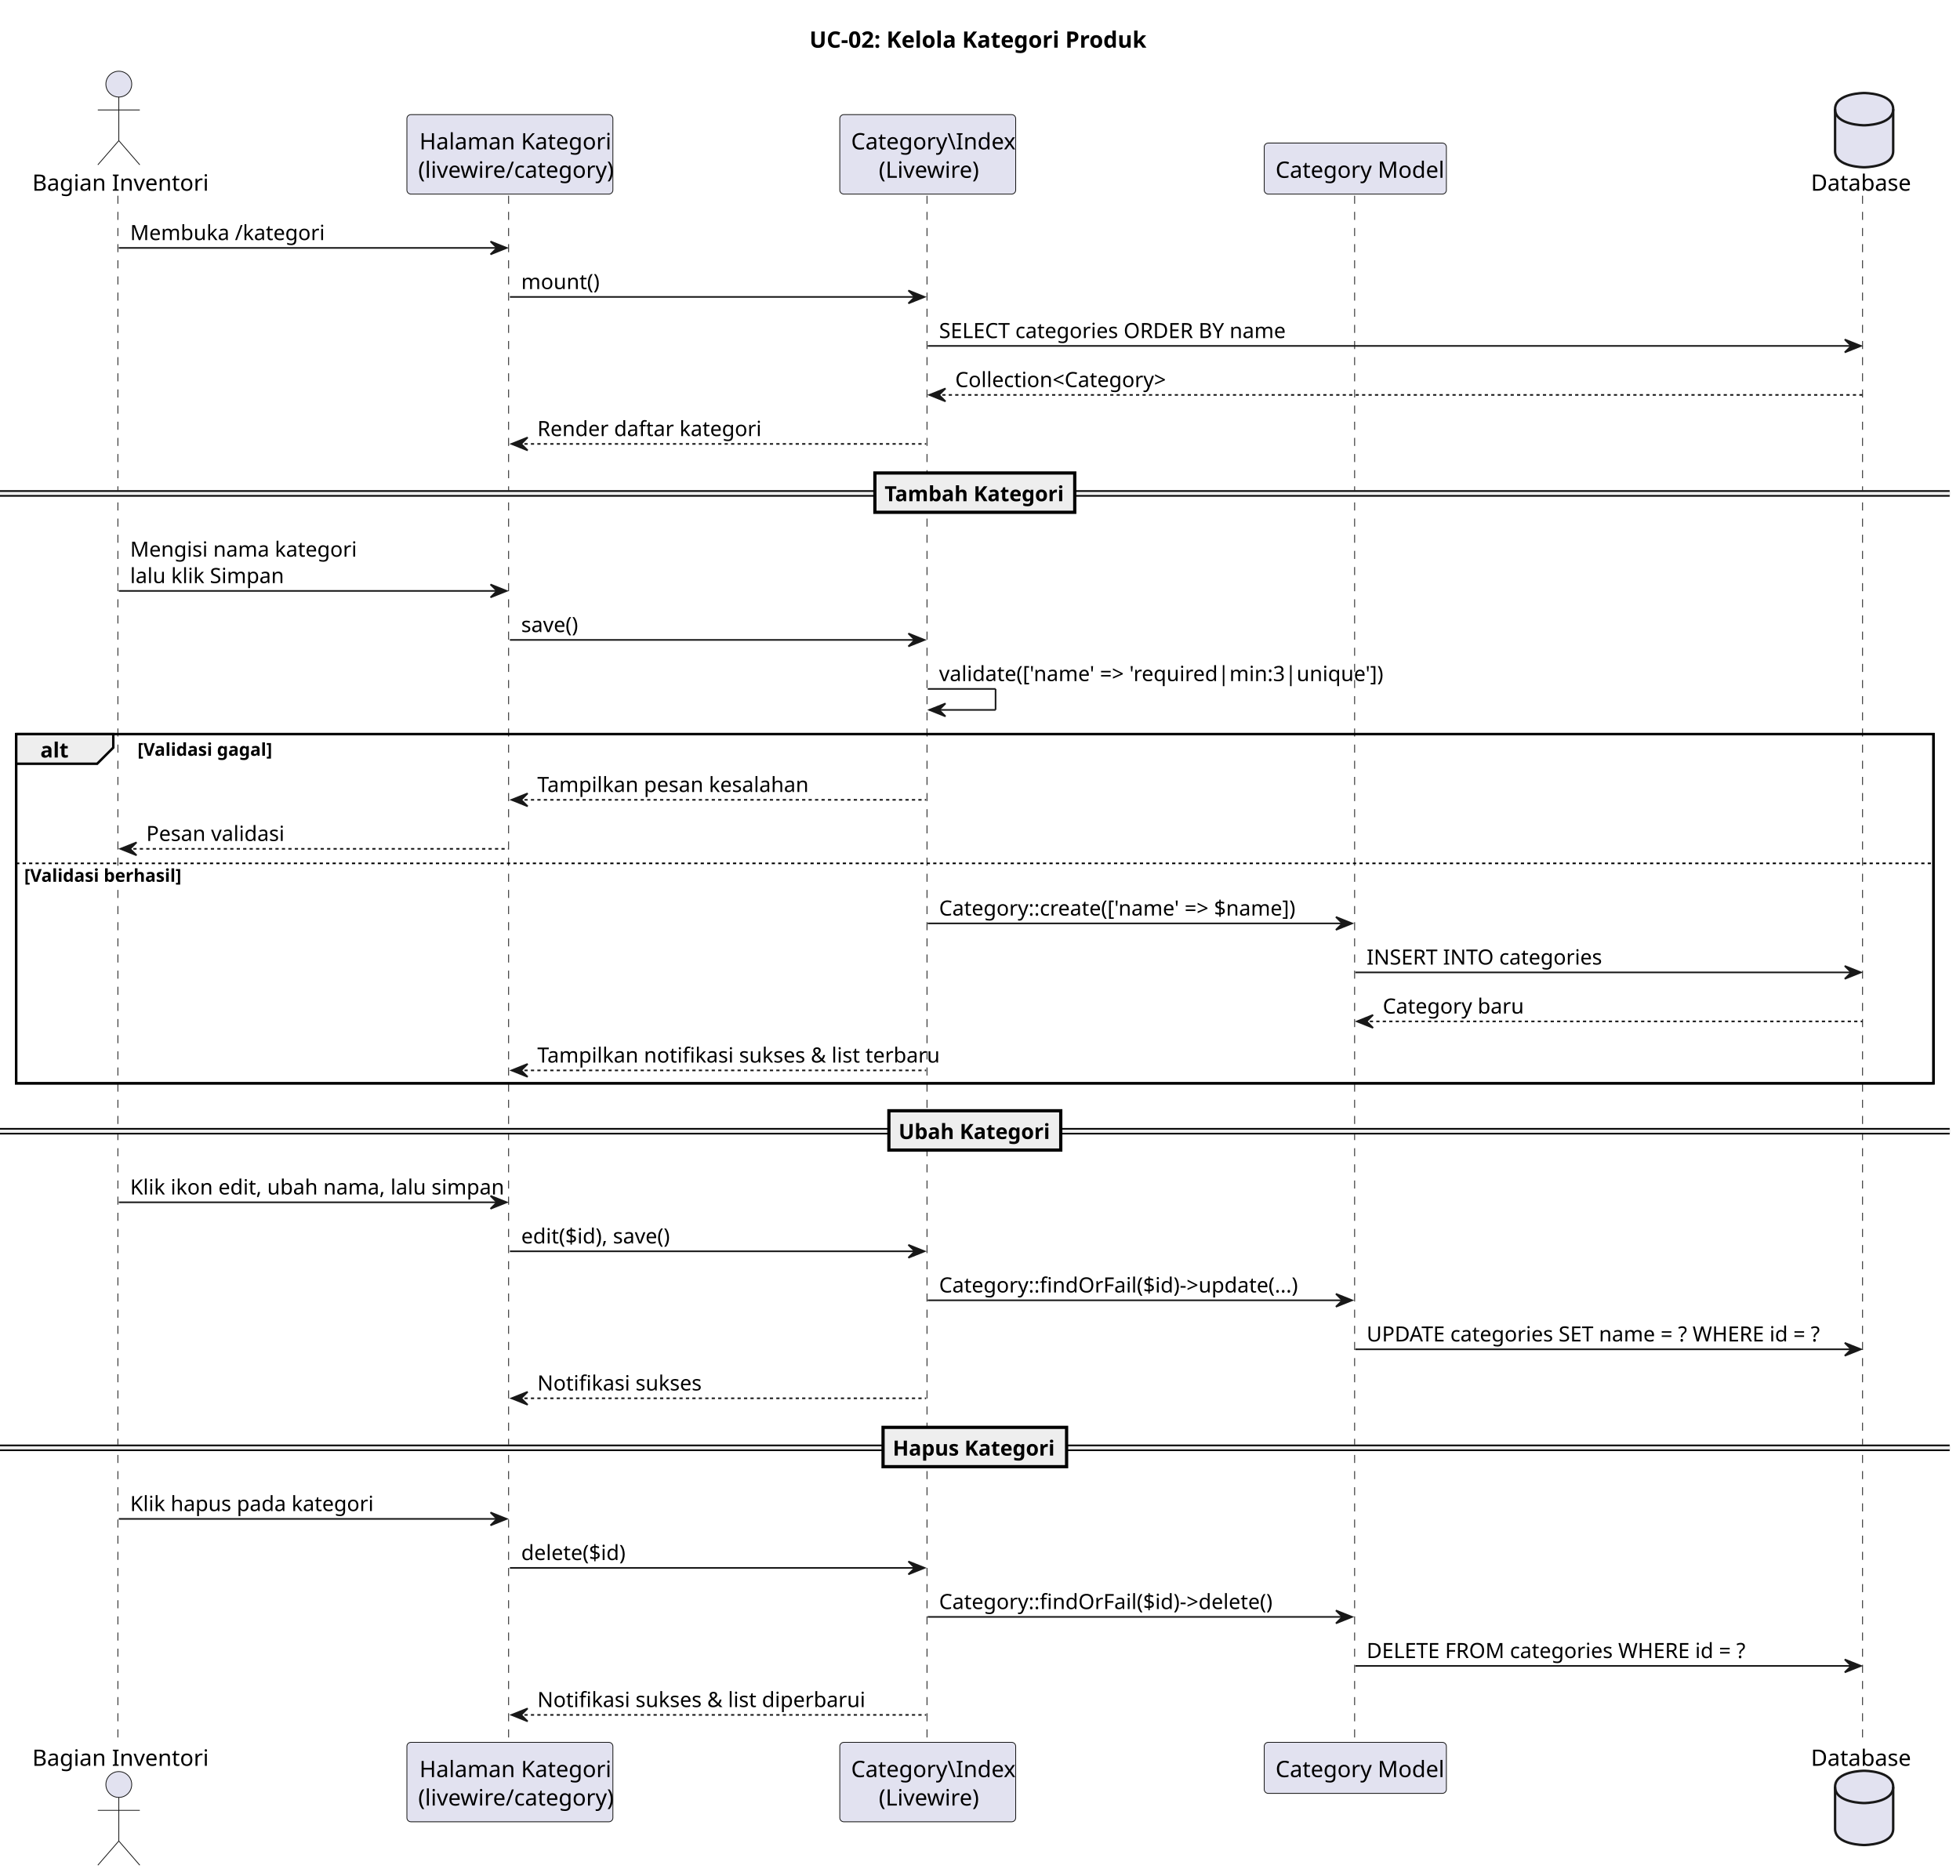
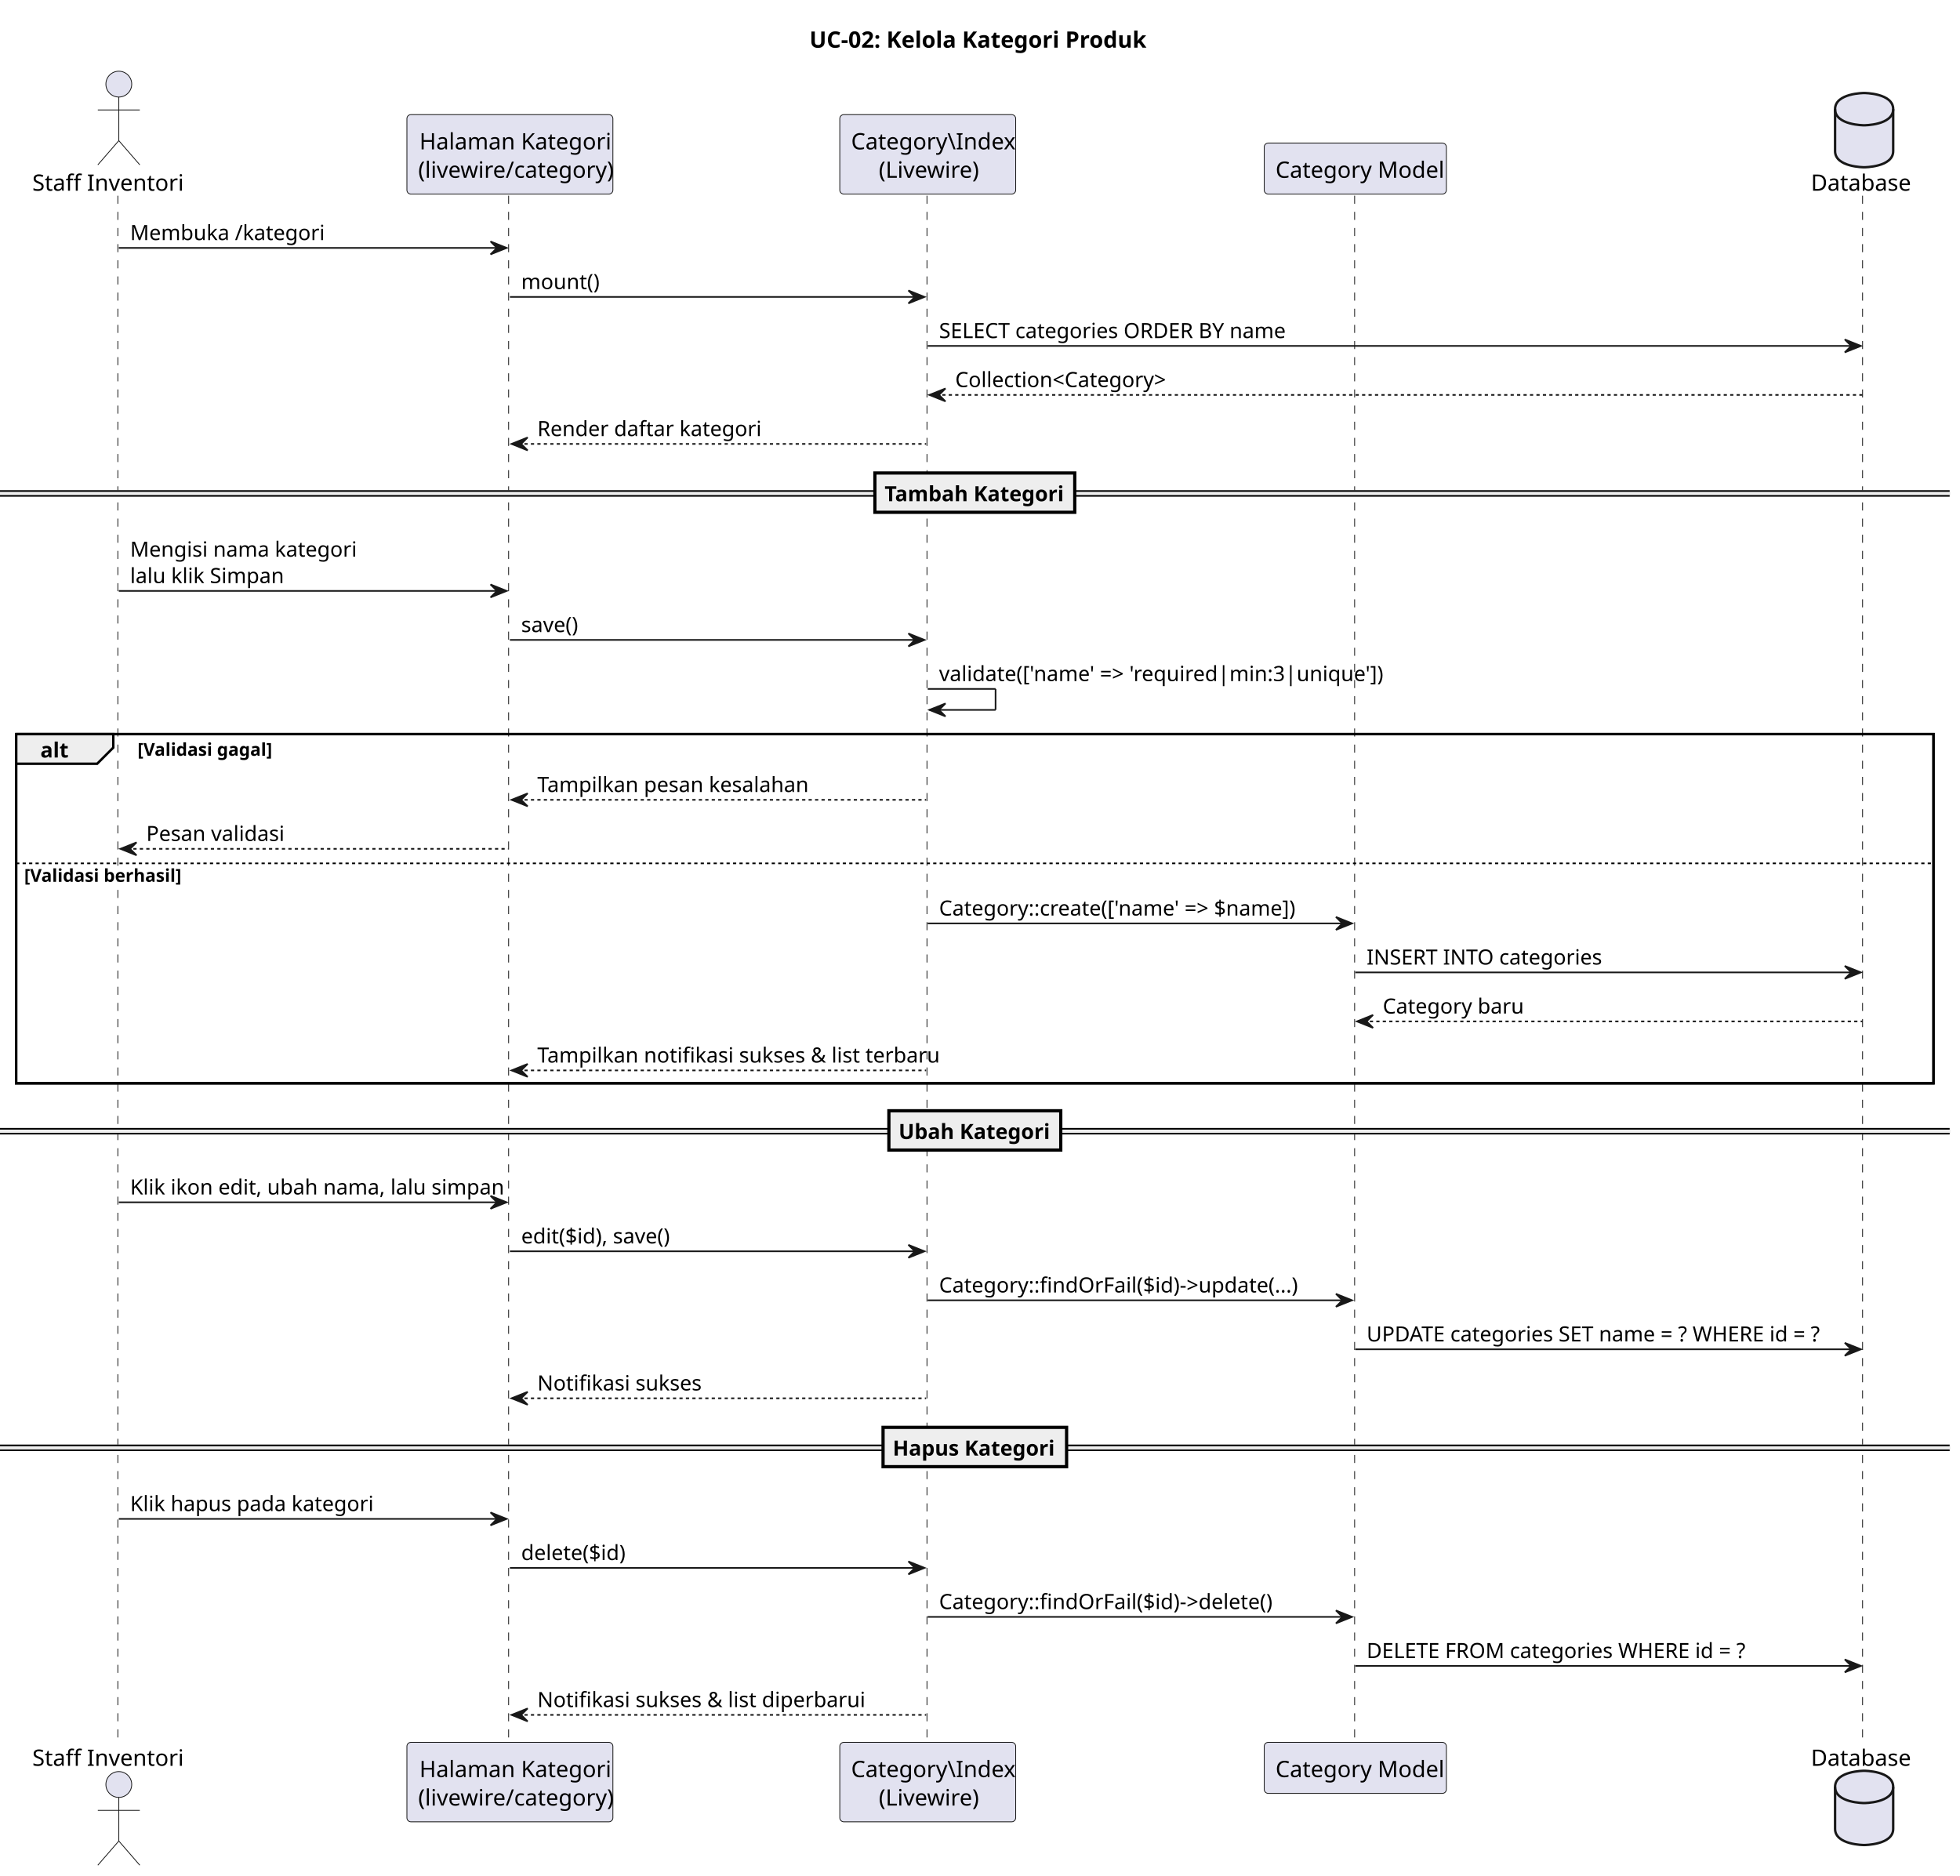
<svg xmlns="http://www.w3.org/2000/svg" contentStyleType="text/css" height="1162px" preserveAspectRatio="none" style="width:1214px;height:1162px;background:#FFFFFF;" version="1.1" viewBox="0 0 1214 1162" width="1214px" zoomAndPan="magnify">
  <defs />
  <g>
    <text fill="#000000" font-family="sans-serif" font-size="14" font-weight="bold" lengthAdjust="spacing" textLength="203.814" x="501.387" y="29.533">UC-02: Kelola Kategori Produk</text>
    <rect fill="none" height="216.297" style="stroke:#000000;stroke-width:1.5;" width="1187.588" x="10" y="454.734" />
    <line style="stroke:#181818;stroke-width:0.5;stroke-dasharray:5.0,5.0;" x1="73" x2="73" y1="121.219" y2="1080.25" />
    <line style="stroke:#181818;stroke-width:0.5;stroke-dasharray:5.0,5.0;" x1="315.029" x2="315.029" y1="121.219" y2="1080.25" />
    <line style="stroke:#181818;stroke-width:0.5;stroke-dasharray:5.0,5.0;" x1="574.162" x2="574.162" y1="121.219" y2="1080.25" />
    <line style="stroke:#181818;stroke-width:0.5;stroke-dasharray:5.0,5.0;" x1="839.042" x2="839.042" y1="121.219" y2="1080.25" />
    <line style="stroke:#181818;stroke-width:0.5;stroke-dasharray:5.0,5.0;" x1="1153.657" x2="1153.657" y1="121.219" y2="1080.25" />
-     <text fill="#000000" font-family="sans-serif" font-size="14" lengthAdjust="spacing" textLength="101.179" x="20" y="118.143">Bagian Inventori</text>
+     <text fill="#000000" font-family="sans-serif" font-size="14" lengthAdjust="spacing" textLength="101.179" x="20" y="118.143">Staff Inventori</text>
    <ellipse cx="73.589" cy="52.109" fill="#E2E2F0" rx="8" ry="8" style="stroke:#181818;stroke-width:0.5;" />
    <path d="M73.589,60.109 L73.589,87.109 M60.589,68.109 L86.589,68.109 M73.589,87.109 L60.589,102.109 M73.589,87.109 L86.589,102.109 " fill="none" style="stroke:#181818;stroke-width:0.5;" />
-     <text fill="#000000" font-family="sans-serif" font-size="14" lengthAdjust="spacing" textLength="101.179" x="20" y="1093.783">Bagian Inventori</text>
+     <text fill="#000000" font-family="sans-serif" font-size="14" lengthAdjust="spacing" textLength="101.179" x="20" y="1093.783">Staff Inventori</text>
    <ellipse cx="73.589" cy="1105.359" fill="#E2E2F0" rx="8" ry="8" style="stroke:#181818;stroke-width:0.5;" />
    <path d="M73.589,1113.359 L73.589,1140.359 M60.589,1121.359 L86.589,1121.359 M73.589,1140.359 L60.589,1155.359 M73.589,1140.359 L86.589,1155.359 " fill="none" style="stroke:#181818;stroke-width:0.5;" />
    <rect fill="#E2E2F0" height="49.219" rx="2.5" ry="2.5" style="stroke:#181818;stroke-width:0.5;" width="127.586" x="252.029" y="71" />
    <text fill="#000000" font-family="sans-serif" font-size="14" lengthAdjust="spacing" textLength="112.061" x="259.791" y="92.533">Halaman Kategori</text>
    <text fill="#000000" font-family="sans-serif" font-size="14" lengthAdjust="spacing" textLength="113.586" x="259.029" y="110.143">(livewire/category)</text>
    <rect fill="#E2E2F0" height="49.219" rx="2.5" ry="2.5" style="stroke:#181818;stroke-width:0.5;" width="127.586" x="252.029" y="1079.25" />
    <text fill="#000000" font-family="sans-serif" font-size="14" lengthAdjust="spacing" textLength="112.061" x="259.791" y="1100.783">Halaman Kategori</text>
    <text fill="#000000" font-family="sans-serif" font-size="14" lengthAdjust="spacing" textLength="113.586" x="259.029" y="1118.393">(livewire/category)</text>
    <rect fill="#E2E2F0" height="49.219" rx="2.5" ry="2.5" style="stroke:#181818;stroke-width:0.5;" width="108.944" x="520.162" y="71" />
    <text fill="#000000" font-family="sans-serif" font-size="14" lengthAdjust="spacing" textLength="94.944" x="527.162" y="92.533">Category\Index</text>
    <text fill="#000000" font-family="sans-serif" font-size="14" lengthAdjust="spacing" textLength="60.676" x="544.296" y="110.143">(Livewire)</text>
    <rect fill="#E2E2F0" height="49.219" rx="2.5" ry="2.5" style="stroke:#181818;stroke-width:0.5;" width="108.944" x="520.162" y="1079.25" />
    <text fill="#000000" font-family="sans-serif" font-size="14" lengthAdjust="spacing" textLength="94.944" x="527.162" y="1100.783">Category\Index</text>
    <text fill="#000000" font-family="sans-serif" font-size="14" lengthAdjust="spacing" textLength="60.676" x="544.296" y="1118.393">(Livewire)</text>
    <rect fill="#E2E2F0" height="31.609" rx="2.5" ry="2.5" style="stroke:#181818;stroke-width:0.5;" width="112.827" x="783.042" y="88.609" />
    <text fill="#000000" font-family="sans-serif" font-size="14" lengthAdjust="spacing" textLength="98.827" x="790.042" y="110.143">Category Model</text>
    <rect fill="#E2E2F0" height="31.609" rx="2.5" ry="2.5" style="stroke:#181818;stroke-width:0.5;" width="112.827" x="783.042" y="1079.25" />
    <text fill="#000000" font-family="sans-serif" font-size="14" lengthAdjust="spacing" textLength="98.827" x="790.042" y="1100.783">Category Model</text>
    <text fill="#000000" font-family="sans-serif" font-size="14" lengthAdjust="spacing" textLength="59.931" x="1121.657" y="118.143">Database</text>
    <path d="M1136.623,67.609 C1136.623,57.609 1154.623,57.609 1154.623,57.609 C1154.623,57.609 1172.623,57.609 1172.623,67.609 L1172.623,93.609 C1172.623,103.609 1154.623,103.609 1154.623,103.609 C1154.623,103.609 1136.623,103.609 1136.623,93.609 L1136.623,67.609 " fill="#E2E2F0" style="stroke:#181818;stroke-width:1.5;" />
    <path d="M1136.623,67.609 C1136.623,77.609 1154.623,77.609 1154.623,77.609 C1154.623,77.609 1172.623,77.609 1172.623,67.609 " fill="none" style="stroke:#181818;stroke-width:1.5;" />
    <text fill="#000000" font-family="sans-serif" font-size="14" lengthAdjust="spacing" textLength="59.931" x="1121.657" y="1093.783">Database</text>
    <path d="M1136.623,1106.859 C1136.623,1096.859 1154.623,1096.859 1154.623,1096.859 C1154.623,1096.859 1172.623,1096.859 1172.623,1106.859 L1172.623,1132.859 C1172.623,1142.859 1154.623,1142.859 1154.623,1142.859 C1154.623,1142.859 1136.623,1142.859 1136.623,1132.859 L1136.623,1106.859 " fill="#E2E2F0" style="stroke:#181818;stroke-width:1.5;" />
    <path d="M1136.623,1106.859 C1136.623,1116.859 1154.623,1116.859 1154.623,1116.859 C1154.623,1116.859 1172.623,1116.859 1172.623,1106.859 " fill="none" style="stroke:#181818;stroke-width:1.5;" />
    <polygon fill="#181818" points="303.822,149.57,313.822,153.57,303.822,157.57,307.822,153.57" style="stroke:#181818;stroke-width:1.0;" />
    <line style="stroke:#181818;stroke-width:1.0;" x1="73.589" x2="309.822" y1="153.57" y2="153.57" />
    <text fill="#000000" font-family="sans-serif" font-size="13" lengthAdjust="spacing" textLength="110.551" x="80.589" y="148.714">Membuka /kategori</text>
    <polygon fill="#181818" points="562.634,179.922,572.634,183.922,562.634,187.922,566.634,183.922" style="stroke:#181818;stroke-width:1.0;" />
    <line style="stroke:#181818;stroke-width:1.0;" x1="315.822" x2="568.634" y1="183.922" y2="183.922" />
    <text fill="#000000" font-family="sans-serif" font-size="13" lengthAdjust="spacing" textLength="44.789" x="322.822" y="179.065">mount()</text>
    <polygon fill="#181818" points="1142.623,210.273,1152.623,214.273,1142.623,218.273,1146.623,214.273" style="stroke:#181818;stroke-width:1.0;" />
    <line style="stroke:#181818;stroke-width:1.0;" x1="574.634" x2="1148.623" y1="214.273" y2="214.273" />
    <text fill="#000000" font-family="sans-serif" font-size="13" lengthAdjust="spacing" textLength="221.806" x="581.634" y="209.417">SELECT categories ORDER BY name</text>
    <polygon fill="#181818" points="585.634,240.625,575.634,244.625,585.634,248.625,581.634,244.625" style="stroke:#181818;stroke-width:1.0;" />
    <line style="stroke:#181818;stroke-width:1.0;stroke-dasharray:2.0,2.0;" x1="579.634" x2="1153.623" y1="244.625" y2="244.625" />
    <text fill="#000000" font-family="sans-serif" font-size="13" lengthAdjust="spacing" textLength="125.017" x="591.634" y="239.769">Collection&lt;Category&gt;</text>
    <polygon fill="#181818" points="326.822,270.977,316.822,274.977,326.822,278.977,322.822,274.977" style="stroke:#181818;stroke-width:1.0;" />
    <line style="stroke:#181818;stroke-width:1.0;stroke-dasharray:2.0,2.0;" x1="320.822" x2="573.634" y1="274.977" y2="274.977" />
    <text fill="#000000" font-family="sans-serif" font-size="13" lengthAdjust="spacing" textLength="129.352" x="332.822" y="270.12">Render daftar kategori</text>
    <rect fill="#EEEEEE" height="3" style="stroke:#EEEEEE;stroke-width:1.0;" width="1207.588" x="0" y="304.152" />
    <line style="stroke:#000000;stroke-width:1.0;" x1="0" x2="1207.588" y1="304.152" y2="304.152" />
    <line style="stroke:#000000;stroke-width:1.0;" x1="0" x2="1207.588" y1="307.152" y2="307.152" />
    <rect fill="#EEEEEE" height="24.352" style="stroke:#000000;stroke-width:2.0;" width="123.795" x="541.896" y="292.977" />
    <text fill="#000000" font-family="sans-serif" font-size="13" font-weight="bold" lengthAdjust="spacing" textLength="106.184" x="547.896" y="310.472">Tambah Kategori</text>
    <polygon fill="#181818" points="303.822,362.031,313.822,366.031,303.822,370.031,307.822,366.031" style="stroke:#181818;stroke-width:1.0;" />
    <line style="stroke:#181818;stroke-width:1.0;" x1="73.589" x2="309.822" y1="366.031" y2="366.031" />
    <text fill="#000000" font-family="sans-serif" font-size="13" lengthAdjust="spacing" textLength="130.787" x="80.589" y="344.823">Mengisi nama kategori</text>
    <text fill="#000000" font-family="sans-serif" font-size="13" lengthAdjust="spacing" textLength="90.314" x="80.589" y="361.175">lalu klik Simpan</text>
    <polygon fill="#181818" points="562.634,392.383,572.634,396.383,562.634,400.383,566.634,396.383" style="stroke:#181818;stroke-width:1.0;" />
    <line style="stroke:#181818;stroke-width:1.0;" x1="315.822" x2="568.634" y1="396.383" y2="396.383" />
    <text fill="#000000" font-family="sans-serif" font-size="13" lengthAdjust="spacing" textLength="36.118" x="322.822" y="391.526">save()</text>
    <line style="stroke:#181818;stroke-width:1.0;" x1="574.634" x2="616.634" y1="426.734" y2="426.734" />
    <line style="stroke:#181818;stroke-width:1.0;" x1="616.634" x2="616.634" y1="426.734" y2="439.734" />
    <line style="stroke:#181818;stroke-width:1.0;" x1="575.634" x2="616.634" y1="439.734" y2="439.734" />
    <polygon fill="#181818" points="585.634,435.734,575.634,439.734,585.634,443.734,581.634,439.734" style="stroke:#181818;stroke-width:1.0;" />
    <text fill="#000000" font-family="sans-serif" font-size="13" lengthAdjust="spacing" textLength="250.821" x="581.634" y="421.878">validate(['name' =&gt; 'required|min:3|unique'])</text>
    <path d="M10,454.734 L70.171,454.734 L70.171,463.086 L60.171,473.086 L10,473.086 L10,454.734 " fill="#EEEEEE" style="stroke:#000000;stroke-width:1.5;" />
    <rect fill="none" height="216.297" style="stroke:#000000;stroke-width:1.5;" width="1187.588" x="10" y="454.734" />
    <text fill="#000000" font-family="sans-serif" font-size="13" font-weight="bold" lengthAdjust="spacing" textLength="15.171" x="25" y="469.229">alt</text>
    <text fill="#000000" font-family="sans-serif" font-size="11" font-weight="bold" lengthAdjust="spacing" textLength="80.69" x="85.171" y="468.153">[Validasi gagal]</text>
    <polygon fill="#181818" points="326.822,491.438,316.822,495.438,326.822,499.438,322.822,495.438" style="stroke:#181818;stroke-width:1.0;" />
    <line style="stroke:#181818;stroke-width:1.0;stroke-dasharray:2.0,2.0;" x1="320.822" x2="573.634" y1="495.438" y2="495.438" />
    <text fill="#000000" font-family="sans-serif" font-size="13" lengthAdjust="spacing" textLength="161.878" x="332.822" y="490.581">Tampilkan pesan kesalahan</text>
    <polygon fill="#181818" points="84.589,521.789,74.589,525.789,84.589,529.789,80.589,525.789" style="stroke:#181818;stroke-width:1.0;" />
    <line style="stroke:#181818;stroke-width:1.0;stroke-dasharray:2.0,2.0;" x1="78.589" x2="314.822" y1="525.789" y2="525.789" />
    <text fill="#000000" font-family="sans-serif" font-size="13" lengthAdjust="spacing" textLength="83.827" x="90.589" y="520.933">Pesan validasi</text>
    <line style="stroke:#000000;stroke-width:1.0;stroke-dasharray:2.0,2.0;" x1="10" x2="1197.588" y1="534.789" y2="534.789" />
    <text fill="#000000" font-family="sans-serif" font-size="11" font-weight="bold" lengthAdjust="spacing" textLength="94.144" x="15" y="546.208">[Validasi berhasil]</text>
    <polygon fill="#181818" points="827.456,567.977,837.456,571.977,827.456,575.977,831.456,571.977" style="stroke:#181818;stroke-width:1.0;" />
    <line style="stroke:#181818;stroke-width:1.0;" x1="574.634" x2="833.456" y1="571.977" y2="571.977" />
    <text fill="#000000" font-family="sans-serif" font-size="13" lengthAdjust="spacing" textLength="211.625" x="581.634" y="567.12">Category::create(['name' =&gt; $name])</text>
    <polygon fill="#181818" points="1142.623,598.328,1152.623,602.328,1142.623,606.328,1146.623,602.328" style="stroke:#181818;stroke-width:1.0;" />
    <line style="stroke:#181818;stroke-width:1.0;" x1="839.456" x2="1148.623" y1="602.328" y2="602.328" />
    <text fill="#000000" font-family="sans-serif" font-size="13" lengthAdjust="spacing" textLength="145.926" x="846.456" y="597.472">INSERT INTO categories</text>
    <polygon fill="#181818" points="850.456,628.68,840.456,632.68,850.456,636.68,846.456,632.68" style="stroke:#181818;stroke-width:1.0;" />
    <line style="stroke:#181818;stroke-width:1.0;stroke-dasharray:2.0,2.0;" x1="844.456" x2="1153.623" y1="632.68" y2="632.68" />
    <text fill="#000000" font-family="sans-serif" font-size="13" lengthAdjust="spacing" textLength="82.38" x="856.456" y="627.823">Category baru</text>
    <polygon fill="#181818" points="326.822,659.031,316.822,663.031,326.822,667.031,322.822,663.031" style="stroke:#181818;stroke-width:1.0;" />
    <line style="stroke:#181818;stroke-width:1.0;stroke-dasharray:2.0,2.0;" x1="320.822" x2="573.634" y1="663.031" y2="663.031" />
    <text fill="#000000" font-family="sans-serif" font-size="13" lengthAdjust="spacing" textLength="234.812" x="332.822" y="658.175">Tampilkan notifikasi sukses &amp; list terbaru</text>
    <rect fill="#EEEEEE" height="3" style="stroke:#EEEEEE;stroke-width:1.0;" width="1207.588" x="0" y="699.207" />
    <line style="stroke:#000000;stroke-width:1.0;" x1="0" x2="1207.588" y1="699.207" y2="699.207" />
    <line style="stroke:#000000;stroke-width:1.0;" x1="0" x2="1207.588" y1="702.207" y2="702.207" />
    <rect fill="#EEEEEE" height="24.352" style="stroke:#000000;stroke-width:2.0;" width="106.454" x="550.567" y="688.031" />
    <text fill="#000000" font-family="sans-serif" font-size="13" font-weight="bold" lengthAdjust="spacing" textLength="88.842" x="556.567" y="705.526">Ubah Kategori</text>
    <polygon fill="#181818" points="303.822,740.734,313.822,744.734,303.822,748.734,307.822,744.734" style="stroke:#181818;stroke-width:1.0;" />
    <line style="stroke:#181818;stroke-width:1.0;" x1="73.589" x2="309.822" y1="744.734" y2="744.734" />
    <text fill="#000000" font-family="sans-serif" font-size="13" lengthAdjust="spacing" textLength="218.232" x="80.589" y="739.878">Klik ikon edit, ubah nama, lalu simpan</text>
    <polygon fill="#181818" points="562.634,771.086,572.634,775.086,562.634,779.086,566.634,775.086" style="stroke:#181818;stroke-width:1.0;" />
    <line style="stroke:#181818;stroke-width:1.0;" x1="315.822" x2="568.634" y1="775.086" y2="775.086" />
    <text fill="#000000" font-family="sans-serif" font-size="13" lengthAdjust="spacing" textLength="90.308" x="322.822" y="770.23">edit($id), save()</text>
    <polygon fill="#181818" points="827.456,801.438,837.456,805.438,827.456,809.438,831.456,805.438" style="stroke:#181818;stroke-width:1.0;" />
    <line style="stroke:#181818;stroke-width:1.0;" x1="574.634" x2="833.456" y1="805.438" y2="805.438" />
    <text fill="#000000" font-family="sans-serif" font-size="13" lengthAdjust="spacing" textLength="213.503" x="581.634" y="800.581">Category::findOrFail($id)-&gt;update(...)</text>
    <polygon fill="#181818" points="1142.623,831.789,1152.623,835.789,1142.623,839.789,1146.623,835.789" style="stroke:#181818;stroke-width:1.0;" />
    <line style="stroke:#181818;stroke-width:1.0;" x1="839.456" x2="1148.623" y1="835.789" y2="835.789" />
    <text fill="#000000" font-family="sans-serif" font-size="13" lengthAdjust="spacing" textLength="291.167" x="846.456" y="830.933">UPDATE categories SET name = ? WHERE id = ?</text>
    <polygon fill="#181818" points="326.822,862.141,316.822,866.141,326.822,870.141,322.822,866.141" style="stroke:#181818;stroke-width:1.0;" />
    <line style="stroke:#181818;stroke-width:1.0;stroke-dasharray:2.0,2.0;" x1="320.822" x2="573.634" y1="866.141" y2="866.141" />
    <text fill="#000000" font-family="sans-serif" font-size="13" lengthAdjust="spacing" textLength="96.808" x="332.822" y="861.284">Notifikasi sukses</text>
    <rect fill="#EEEEEE" height="3" style="stroke:#EEEEEE;stroke-width:1.0;" width="1207.588" x="0" y="895.316" />
    <line style="stroke:#000000;stroke-width:1.0;" x1="0" x2="1207.588" y1="895.316" y2="895.316" />
    <line style="stroke:#000000;stroke-width:1.0;" x1="0" x2="1207.588" y1="898.316" y2="898.316" />
    <rect fill="#EEEEEE" height="24.352" style="stroke:#000000;stroke-width:2.0;" width="113.684" x="546.952" y="884.141" />
    <text fill="#000000" font-family="sans-serif" font-size="13" font-weight="bold" lengthAdjust="spacing" textLength="96.072" x="552.952" y="901.636">Hapus Kategori</text>
    <polygon fill="#181818" points="303.822,936.844,313.822,940.844,303.822,944.844,307.822,940.844" style="stroke:#181818;stroke-width:1.0;" />
    <line style="stroke:#181818;stroke-width:1.0;" x1="73.589" x2="309.822" y1="940.844" y2="940.844" />
    <text fill="#000000" font-family="sans-serif" font-size="13" lengthAdjust="spacing" textLength="142.372" x="80.589" y="935.987">Klik hapus pada kategori</text>
    <polygon fill="#181818" points="562.634,967.195,572.634,971.195,562.634,975.195,566.634,971.195" style="stroke:#181818;stroke-width:1.0;" />
    <line style="stroke:#181818;stroke-width:1.0;" x1="315.822" x2="568.634" y1="971.195" y2="971.195" />
    <text fill="#000000" font-family="sans-serif" font-size="13" lengthAdjust="spacing" textLength="61.426" x="322.822" y="966.339">delete($id)</text>
    <polygon fill="#181818" points="827.456,997.547,837.456,1001.547,827.456,1005.547,831.456,1001.547" style="stroke:#181818;stroke-width:1.0;" />
    <line style="stroke:#181818;stroke-width:1.0;" x1="574.634" x2="833.456" y1="1001.547" y2="1001.547" />
    <text fill="#000000" font-family="sans-serif" font-size="13" lengthAdjust="spacing" textLength="198.326" x="581.634" y="996.69">Category::findOrFail($id)-&gt;delete()</text>
    <polygon fill="#181818" points="1142.623,1027.898,1152.623,1031.898,1142.623,1035.898,1146.623,1031.898" style="stroke:#181818;stroke-width:1.0;" />
    <line style="stroke:#181818;stroke-width:1.0;" x1="839.456" x2="1148.623" y1="1031.898" y2="1031.898" />
    <text fill="#000000" font-family="sans-serif" font-size="13" lengthAdjust="spacing" textLength="243.82" x="846.456" y="1027.042">DELETE FROM categories WHERE id = ?</text>
    <polygon fill="#181818" points="326.822,1058.25,316.822,1062.25,326.822,1066.25,322.822,1062.25" style="stroke:#181818;stroke-width:1.0;" />
    <line style="stroke:#181818;stroke-width:1.0;stroke-dasharray:2.0,2.0;" x1="320.822" x2="573.634" y1="1062.25" y2="1062.25" />
    <text fill="#000000" font-family="sans-serif" font-size="13" lengthAdjust="spacing" textLength="190.017" x="332.822" y="1057.394">Notifikasi sukses &amp; list diperbarui</text>
  </g>
</svg>
